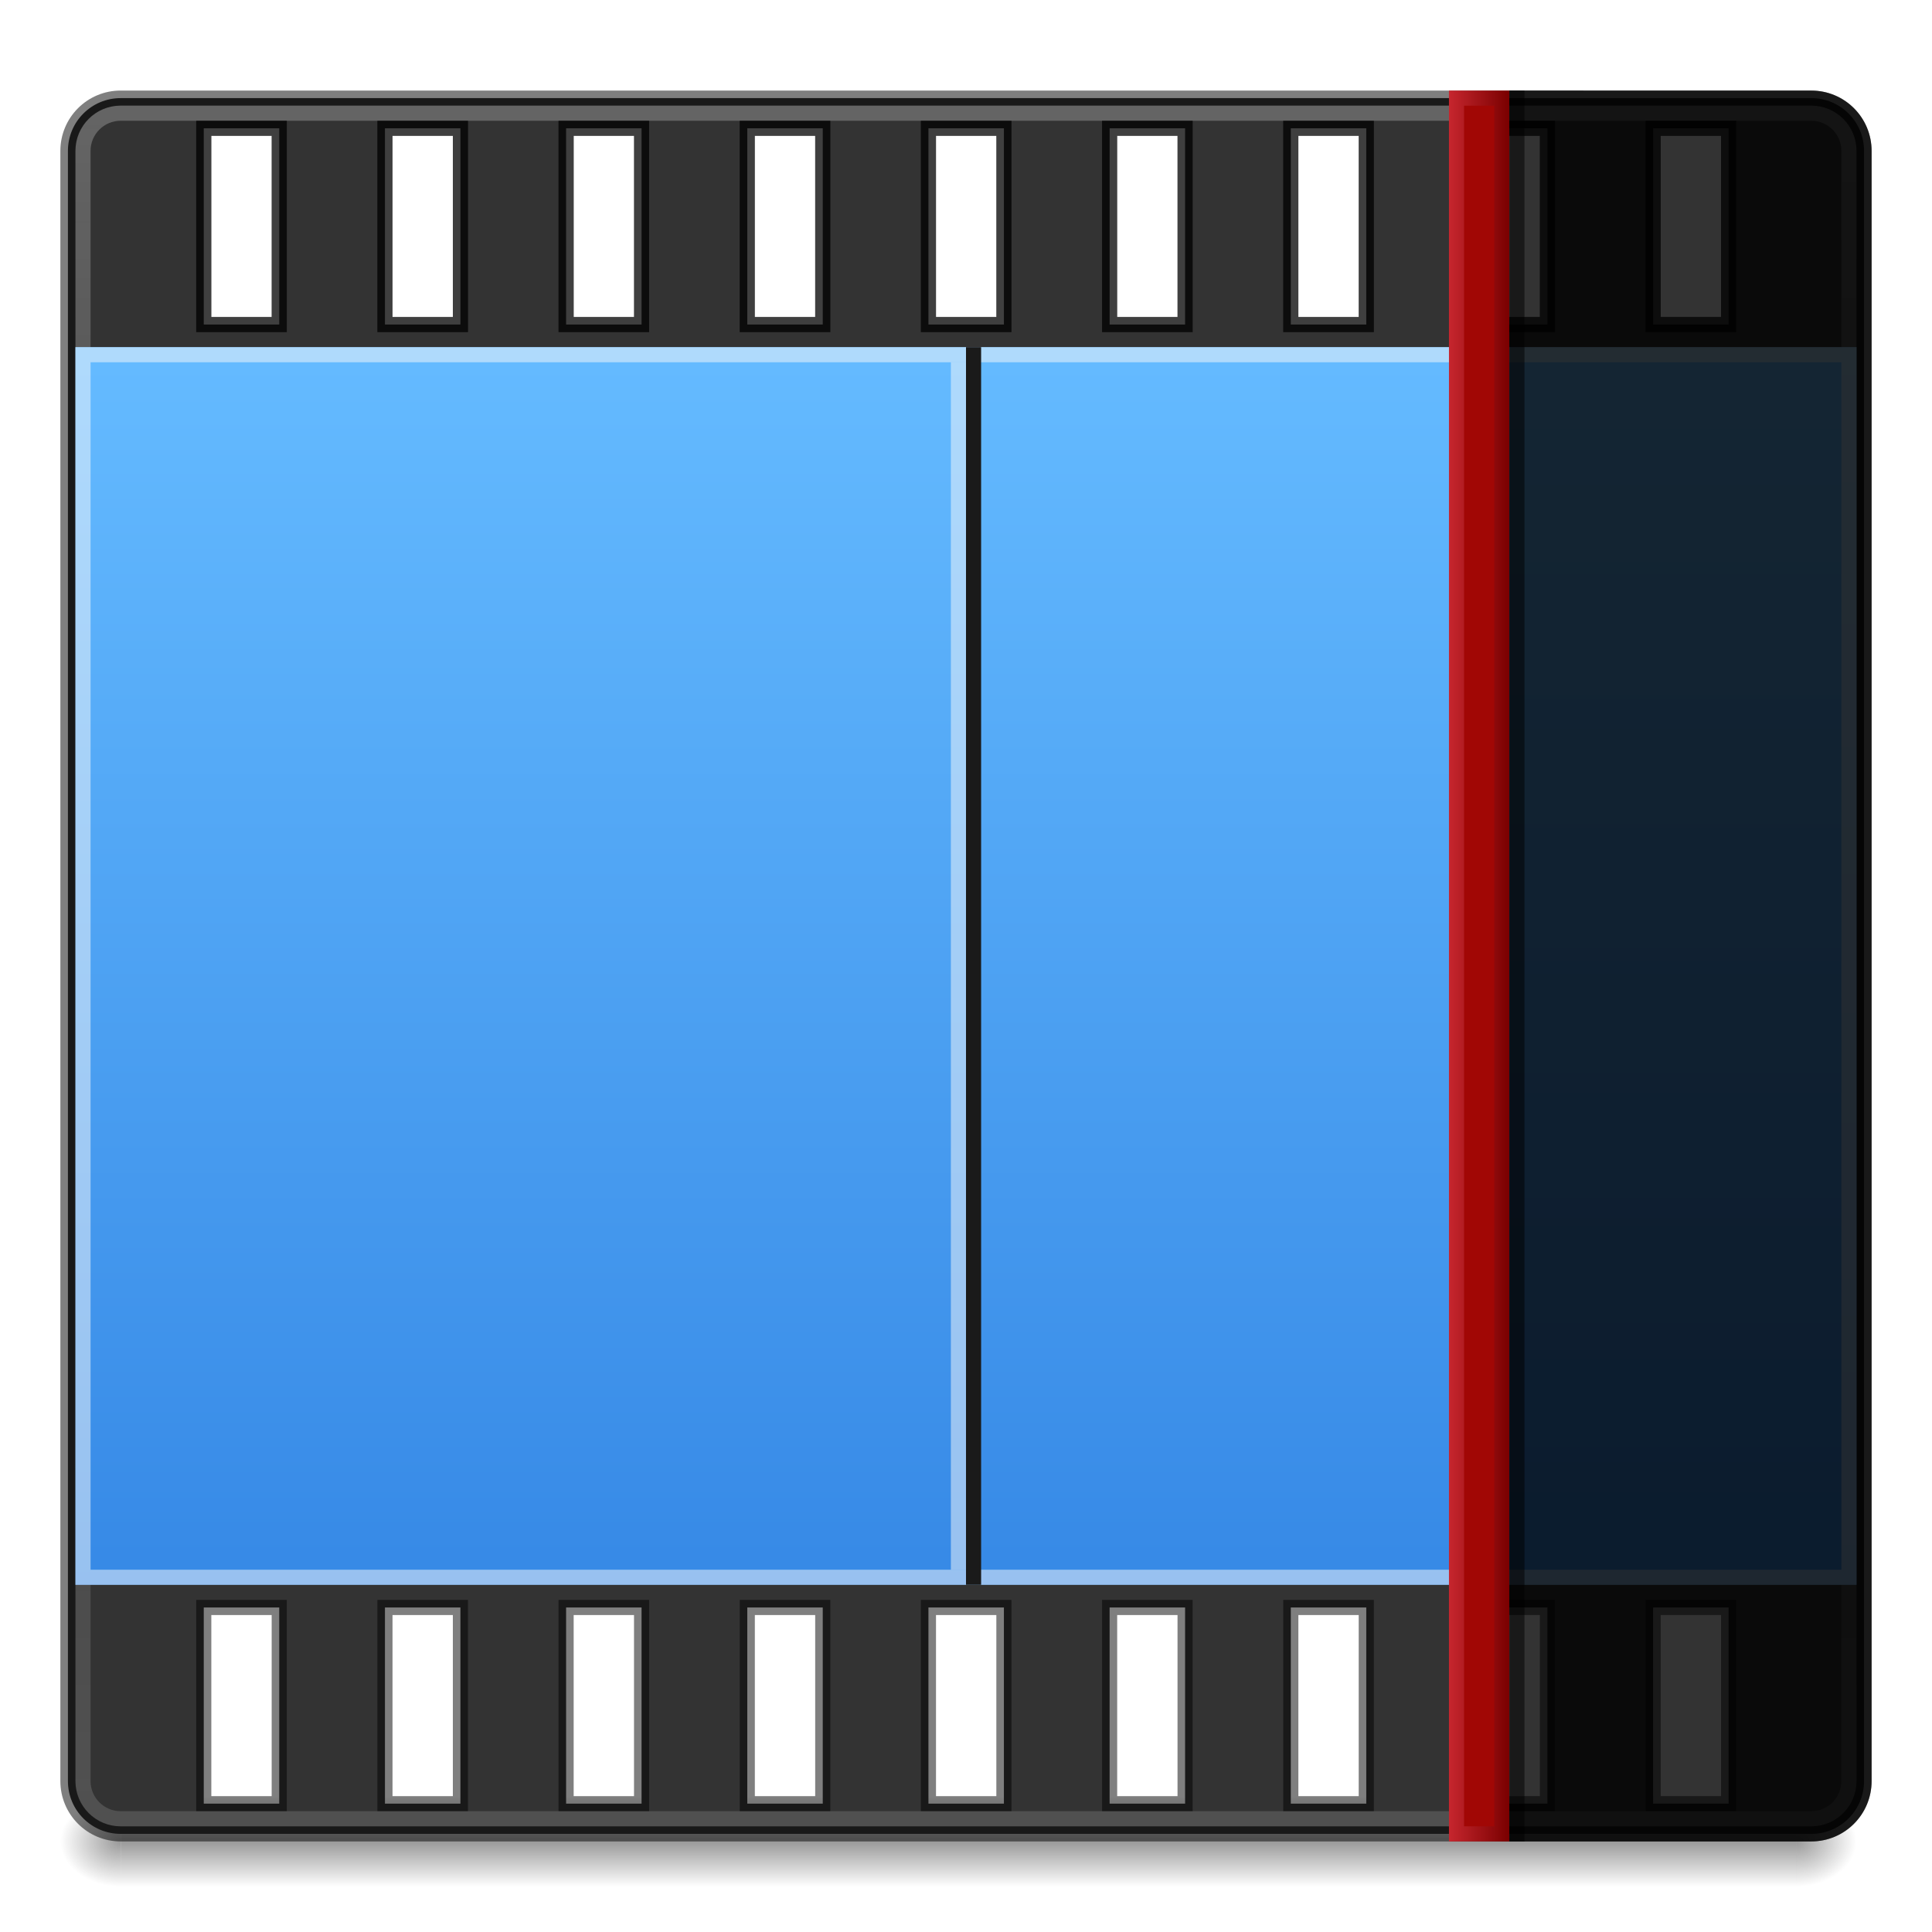
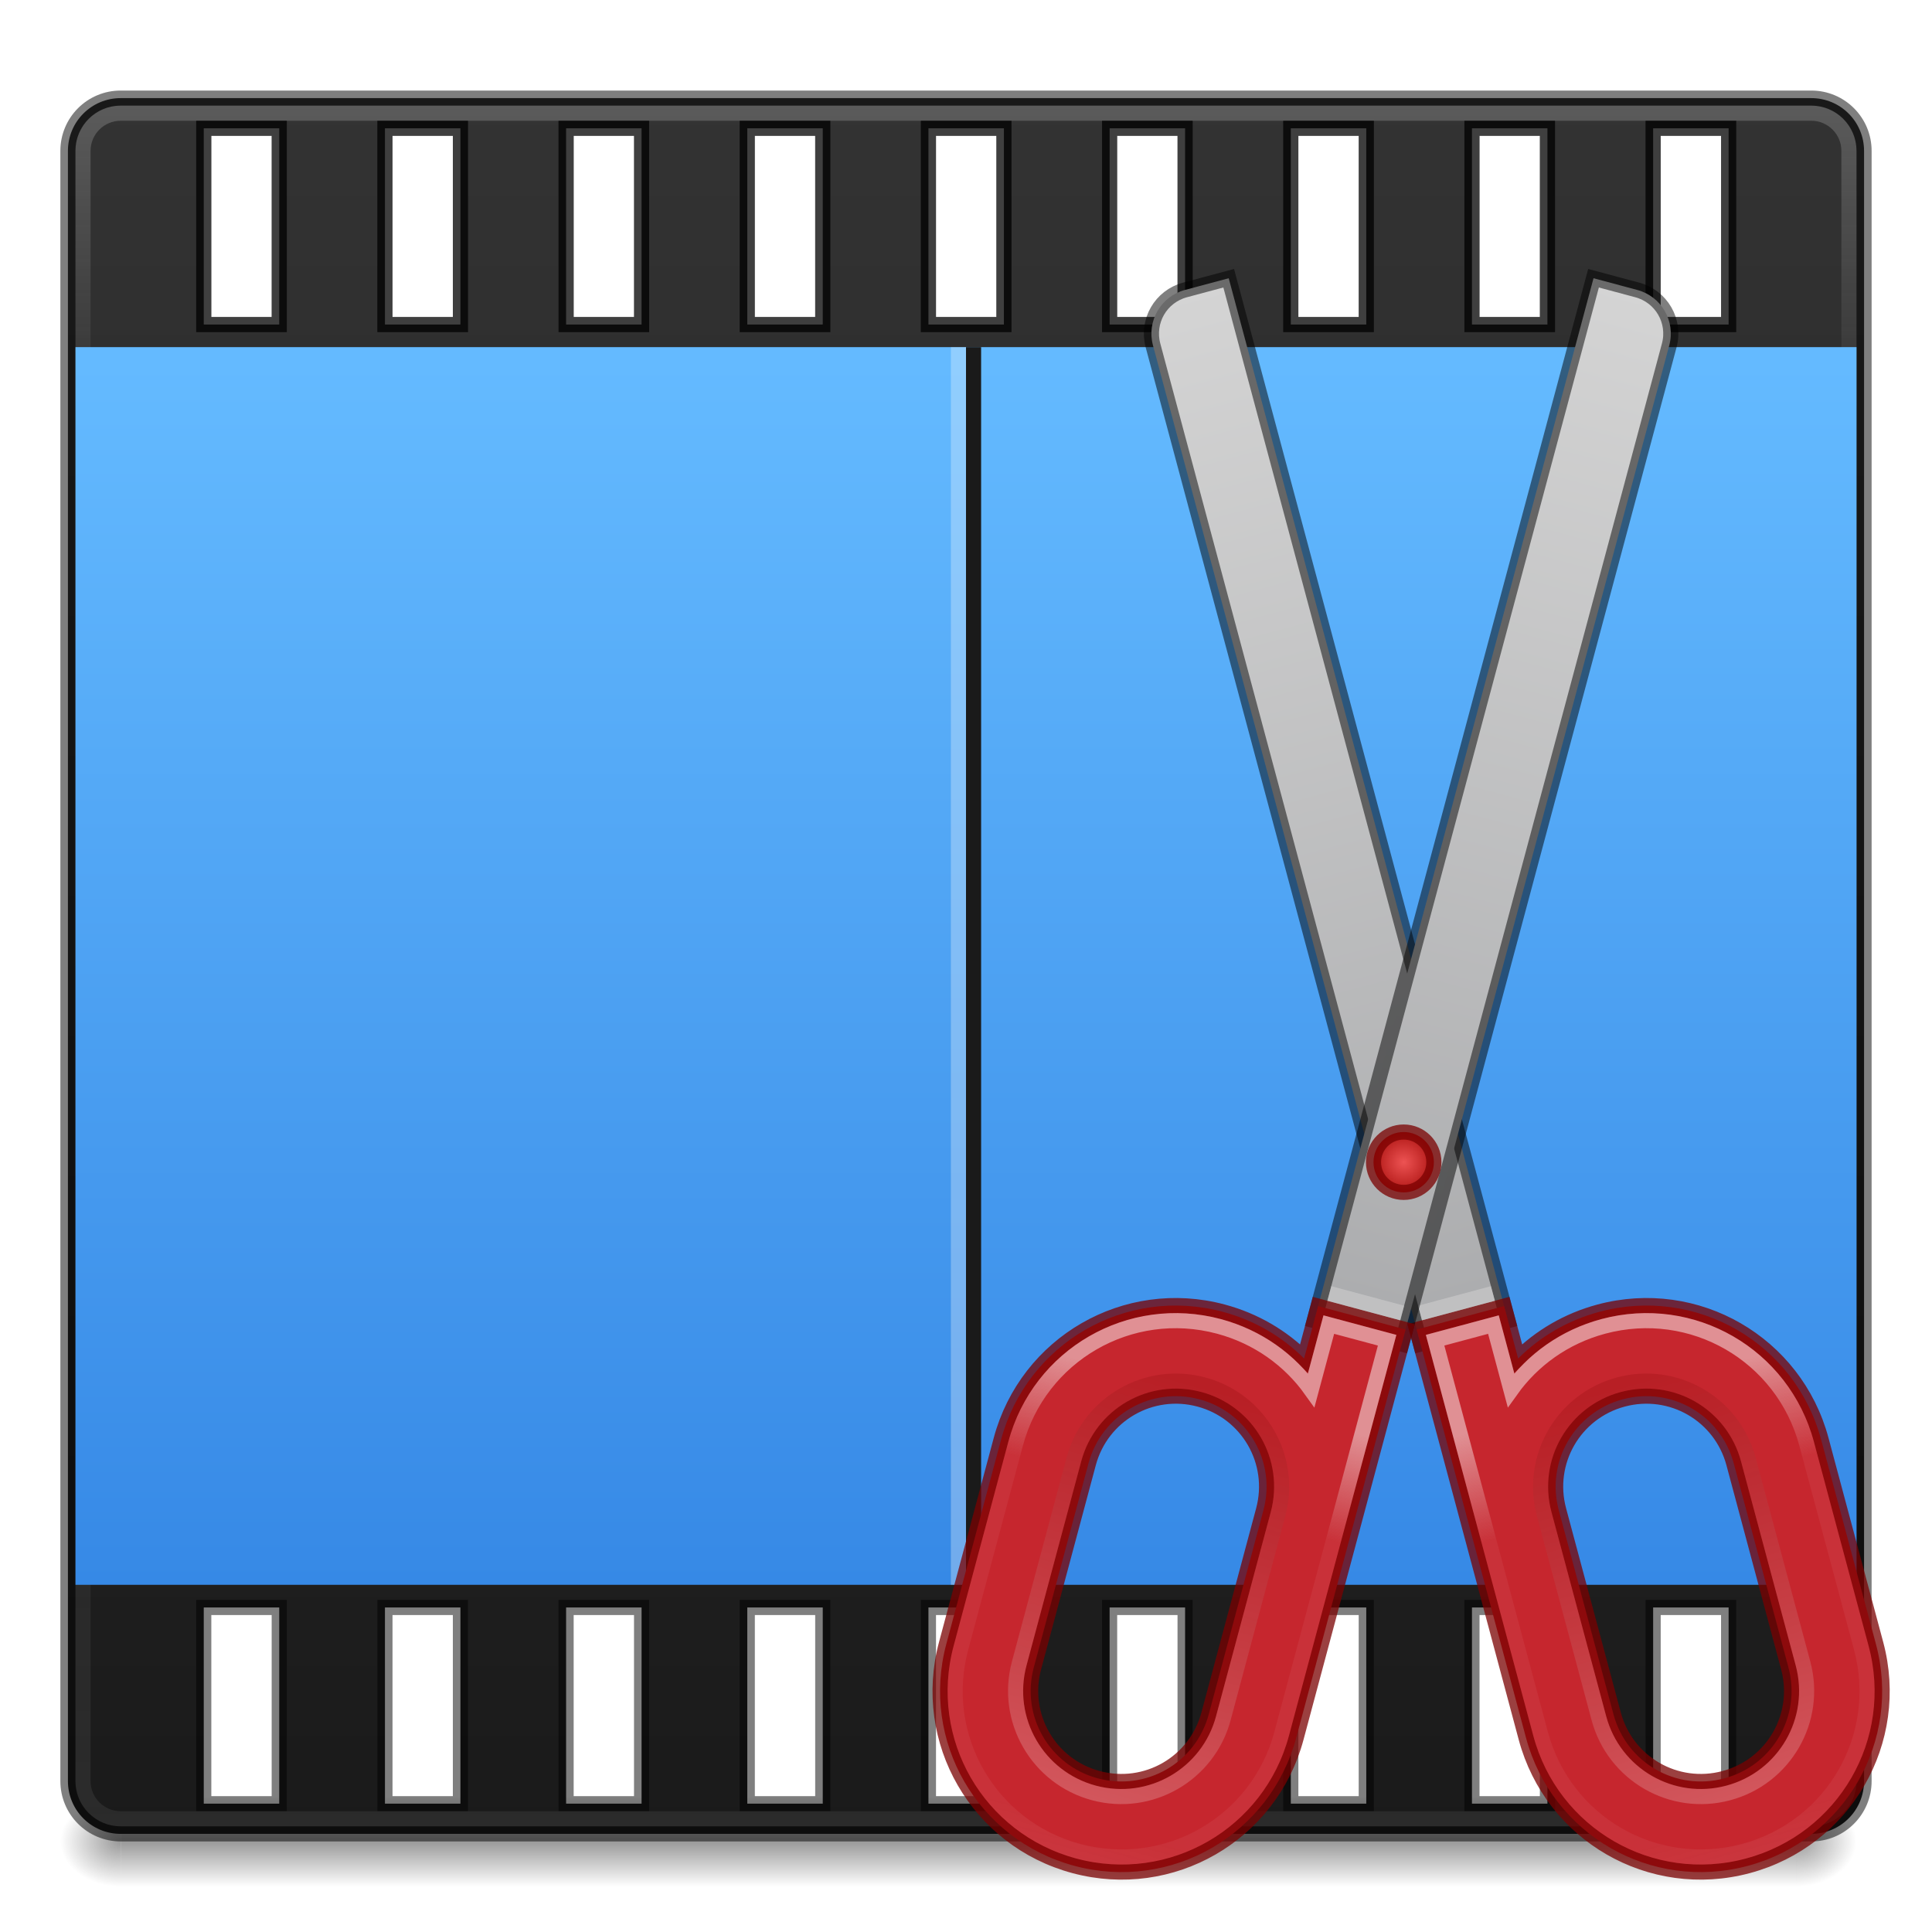
<svg xmlns="http://www.w3.org/2000/svg" xmlns:xlink="http://www.w3.org/1999/xlink" width="128" height="128" viewBox="0 0 33.867 33.867" version="1.1" id="svg5">
  <defs id="defs2">
+     <linearGradient id="linearGradient11305">
+       <stop style="stop-color:#ed5353;stop-opacity:1" offset="0" id="stop11301" />
+       <stop style="stop-color:#a10705;stop-opacity:1" offset="1" id="stop11303" />
+     </linearGradient>
+     <linearGradient id="linearGradient6668">
+       <stop style="stop-color:#d4d4d4;stop-opacity:1;" offset="0" id="stop6664" />
+       <stop style="stop-color:#abacae;stop-opacity:1" offset="1" id="stop6666" />
+     </linearGradient>
+     <linearGradient id="linearGradient6174">
+       <stop style="stop-color:#fafafa;stop-opacity:0.3" offset="0" id="stop6170" />
+       <stop style="stop-color:#7a0000;stop-opacity:0.25" offset="1" id="stop6172" />
+     </linearGradient>
+     <linearGradient id="linearGradient4043">
+       <stop style="stop-color:#fafafa;stop-opacity:1;" offset="0" id="stop4039" />
+       <stop style="stop-color:#fafafa;stop-opacity:0.1" offset="0.229" id="stop4239" />
+       <stop style="stop-color:#fafafa;stop-opacity:0.1" offset="0.917" id="stop4305" />
+       <stop style="stop-color:#fafafa;stop-opacity:0.15" offset="1" id="stop4041" />
+     </linearGradient>
+     <linearGradient id="linearGradient3446">
+       <stop style="stop-color:#333333;stop-opacity:1;" offset="0" id="stop3442" />
+       <stop style="stop-color:#1a1a1a;stop-opacity:1" offset="1" id="stop3444" />
+     </linearGradient>
    <linearGradient id="linearGradient1458">
      <stop style="stop-color:#333333;stop-opacity:0.5" offset="0" id="stop1454" />
      <stop style="stop-color:#333333;stop-opacity:0;" offset="1" id="stop1456" />
    </linearGradient>
    <linearGradient id="linearGradient1052">
      <stop style="stop-color:#333333;stop-opacity:0" offset="0" id="stop1048" />
      <stop style="stop-color:#333333;stop-opacity:0.502;" offset="0.496" id="stop1312" />
      <stop style="stop-color:#333333;stop-opacity:0;" offset="1" id="stop1050" />
    </linearGradient>
-     <linearGradient id="linearGradient7460">
-       <stop style="stop-color:#7a0000;stop-opacity:1;" offset="0" id="stop7456" />
-       <stop style="stop-color:#c6262e;stop-opacity:1" offset="1" id="stop7458" />
-     </linearGradient>
    <linearGradient id="linearGradient3813">
      <stop style="stop-color:#3689e6;stop-opacity:1;" offset="0" id="stop3809" />
      <stop style="stop-color:#64baff;stop-opacity:1" offset="1" id="stop3811" />
    </linearGradient>
    <linearGradient id="linearGradient1947">
-       <stop style="stop-color:#fafafa;stop-opacity:0.5" offset="0" id="stop1943" />
+       <stop style="stop-color:#fafafa;stop-opacity:0.4" offset="0" id="stop1943" />
+       <stop style="stop-color:#fafafa;stop-opacity:0.1" offset="0.151" id="stop2591" />
      <stop style="stop-color:#fafafa;stop-opacity:0.15" offset="0.487" id="stop2719" />
-       <stop style="stop-color:#fafafa;stop-opacity:0.3" offset="1" id="stop1945" />
+       <stop style="stop-color:#fafafa;stop-opacity:0.1" offset="0.814" id="stop2913" />
+       <stop style="stop-color:#fafafa;stop-opacity:0.15" offset="1" id="stop1945" />
    </linearGradient>
    <radialGradient cx="15" cy="1039.7" r="3.527" fx="15" fy="1039.7" id="radialGradient3784" xlink:href="#linearGradient3764" gradientUnits="userSpaceOnUse" gradientTransform="matrix(-0.5671064,-1.134203,-1.701299,0.8506569,1785.401,171.9473)" />
    <linearGradient id="linearGradient3764">
      <stop id="stop3766" style="stop-color:#d1d1d1;stop-opacity:1" offset="0" />
      <stop id="stop3768" style="stop-color:#eaeaea;stop-opacity:1" offset="1" />
    </linearGradient>
    <linearGradient x1="17" y1="1042.362" x2="15" y2="1038.362" id="linearGradient3786" xlink:href="#linearGradient3774" gradientUnits="userSpaceOnUse" gradientTransform="matrix(-1,0,0,1,23.05332,-2.000008)" />
    <linearGradient id="linearGradient3774">
      <stop id="stop3776" style="stop-color:#444444;stop-opacity:1" offset="0" />
      <stop id="stop3778" style="stop-color:#9e9e9e;stop-opacity:1" offset="1" />
    </linearGradient>
    <radialGradient cx="15" cy="1039.7" r="3.527" fx="15" fy="1039.7" id="radialGradient3772" xlink:href="#linearGradient3764" gradientUnits="userSpaceOnUse" gradientTransform="matrix(0.5671064,-1.134203,1.701299,0.8506569,-1761.347,171.9473)" />
    <linearGradient x1="17" y1="1042.362" x2="15" y2="1038.362" id="linearGradient3780" xlink:href="#linearGradient3774" gradientUnits="userSpaceOnUse" gradientTransform="translate(1,-2.000008)" />
    <radialGradient cx="62.625" cy="4.625" r="10.625" fx="62.625" fy="4.625" id="radialGradient3986" xlink:href="#linearGradient8838" gradientUnits="userSpaceOnUse" gradientTransform="matrix(0.5647059,0,0,0.2823525,-27.36471,1048.056)" />
    <linearGradient id="linearGradient8838">
      <stop id="stop8840" style="stop-color:#000000;stop-opacity:1" offset="0" />
      <stop id="stop8842" style="stop-color:#000000;stop-opacity:0" offset="1" />
    </linearGradient>
    <radialGradient cx="62.625" cy="4.625" r="10.625" fx="62.625" fy="4.625" id="radialGradient4009" xlink:href="#linearGradient8838" gradientUnits="userSpaceOnUse" gradientTransform="matrix(0.5647059,0,0,0.2823525,-19.36471,1048.056)" />
    <radialGradient cx="12" cy="15.166" r="4.001" fx="12" fy="15.166" id="radialGradient3816" xlink:href="#linearGradient3810" gradientUnits="userSpaceOnUse" gradientTransform="matrix(-0.5569893,1.392473,-2.499565,-0.9998263,57.59327,1041.816)" />
    <linearGradient id="linearGradient3810">
      <stop id="stop3812" style="stop-color:#a60101;stop-opacity:1" offset="0" />
      <stop id="stop3814" style="stop-color:#5f0101;stop-opacity:1" offset="1" />
    </linearGradient>
    <radialGradient cx="9" cy="1035.527" r="4.001" fx="9" fy="1035.527" id="radialGradient3824" xlink:href="#linearGradient3810" gradientUnits="userSpaceOnUse" gradientTransform="matrix(-1.979555,0.2827821,-0.2499433,-1.749674,285.6389,2844.651)" />
    <linearGradient xlink:href="#linearGradient1947" id="linearGradient1949" x1="17.727" y1="1.852" x2="17.727" y2="32.015" gradientUnits="userSpaceOnUse" />
    <linearGradient xlink:href="#linearGradient3813" id="linearGradient3815" x1="16.933" y1="27.781" x2="16.933" y2="6.35" gradientUnits="userSpaceOnUse" />
-     <linearGradient xlink:href="#linearGradient7460" id="linearGradient7462" x1="26.458" y1="16.933" x2="25.4" y2="16.933" gradientUnits="userSpaceOnUse" />
    <linearGradient xlink:href="#linearGradient1052" id="linearGradient1054" x1="18.521" y1="31.485" x2="18.521" y2="33.073" gradientUnits="userSpaceOnUse" />
    <radialGradient xlink:href="#linearGradient1458" id="radialGradient1460" cx="2.117" cy="32.279" fx="2.117" fy="32.279" r="1.058" gradientTransform="matrix(-3.779527,1.8425968e-6,-3.5011232e-6,-2.834646,16.00011,213.5)" gradientUnits="userSpaceOnUse" />
    <radialGradient xlink:href="#linearGradient1458" id="radialGradient1881" gradientUnits="userSpaceOnUse" gradientTransform="matrix(0.9999999,4.875204e-7,9.2633883e-7,-0.75,29.36872,56.48854)" cx="2.117" cy="32.279" fx="2.117" fy="32.279" r="1.058" />
+     <linearGradient xlink:href="#linearGradient3446" id="linearGradient3448" x1="64" y1="6" x2="64" y2="122" gradientUnits="userSpaceOnUse" />
+     <linearGradient xlink:href="#linearGradient6668" id="linearGradient10334" gradientUnits="userSpaceOnUse" x1="27.12" y1="2.91" x2="27.12" y2="21.696" />
+     <linearGradient xlink:href="#linearGradient4043" id="linearGradient10336" gradientUnits="userSpaceOnUse" gradientTransform="matrix(3.779528,0,0,3.779528,5.4047244e-6,0)" x1="30.163" y1="23.548" x2="30.163" y2="32.015" />
+     <linearGradient xlink:href="#linearGradient6174" id="linearGradient10338" gradientUnits="userSpaceOnUse" x1="29.501" y1="30.956" x2="29.369" y2="23.416" />
+     <linearGradient xlink:href="#linearGradient6668" id="linearGradient10352" gradientUnits="userSpaceOnUse" x1="27.12" y1="2.91" x2="27.12" y2="21.696" />
+     <linearGradient xlink:href="#linearGradient4043" id="linearGradient10354" gradientUnits="userSpaceOnUse" gradientTransform="matrix(3.779528,0,0,3.779528,5.4047244e-6,0)" x1="30.163" y1="23.548" x2="30.163" y2="32.015" />
+     <linearGradient xlink:href="#linearGradient6174" id="linearGradient10356" gradientUnits="userSpaceOnUse" x1="29.501" y1="30.956" x2="29.369" y2="23.416" />
+     <radialGradient xlink:href="#linearGradient11305" id="radialGradient13011" cx="24.606" cy="20.373" fx="24.606" fy="20.373" r="0.661" gradientUnits="userSpaceOnUse" />
  </defs>
  <g id="layer3">
    <rect style="fill:url(#linearGradient1054);fill-opacity:1;stroke-width:0.794;stroke-opacity:0.15" id="rect1046" width="29.369" height="1.588" x="2.117" y="31.485" />
    <path id="path1430" style="fill:url(#radialGradient1460);fill-opacity:1;stroke-width:3.001;stroke-opacity:0.15" d="m 8,119 a 4,3 0 0 0 -4,3 4,3 0 0 0 4,3 z" transform="scale(0.2645833)" />
    <path id="path1879" style="fill:url(#radialGradient1881);fill-opacity:1;stroke-width:0.794;stroke-opacity:0.15" d="m 31.485,31.485 a 1.058,0.794 0 0 1 1.058,0.794 1.058,0.794 0 0 1 -1.058,0.794 z" />
  </g>
  <g id="layer1" style="display:inline">
-     <path id="rect1452" style="fill:#333333;fill-opacity:0.998;stroke:#000000;stroke-width:1.002;stroke-miterlimit:4;stroke-dasharray:none;stroke-opacity:0.5" d="M 8 6.5 C 6.061 6.5 4.5 8.061 4.5 10 L 4.5 118 C 4.5 119.939 6.061 121.5 8 121.5 L 120 121.5 C 121.939 121.5 123.5 119.939 123.5 118 L 123.5 10 C 123.5 8.061 121.939 6.5 120 6.5 L 8 6.5 z M 13.5 8.5 L 18.5 8.5 L 18.5 21.5 L 13.5 21.5 L 13.5 8.5 z M 25.504 8.5 L 30.504 8.5 L 30.504 21.5 L 25.504 21.5 L 25.504 8.5 z M 37.506 8.5 L 42.506 8.5 L 42.506 21.5 L 37.506 21.5 L 37.506 8.5 z M 49.51 8.5 L 54.51 8.5 L 54.51 21.5 L 49.51 21.5 L 49.51 8.5 z M 61.512 8.5 L 66.512 8.5 L 66.512 21.5 L 61.512 21.5 L 61.512 8.5 z M 73.516 8.5 L 78.516 8.5 L 78.516 21.5 L 73.516 21.5 L 73.516 8.5 z M 85.52 8.5 L 90.52 8.5 L 90.52 21.5 L 85.52 21.5 L 85.52 8.5 z M 97.521 8.5 L 102.521 8.5 L 102.521 21.5 L 97.521 21.5 L 97.521 8.5 z M 109.525 8.5 L 114.525 8.5 L 114.525 21.5 L 109.525 21.5 L 109.525 8.5 z M 13.5 106.5 L 18.5 106.5 L 18.5 119.5 L 13.5 119.5 L 13.5 106.5 z M 25.504 106.5 L 30.504 106.5 L 30.504 119.5 L 25.504 119.5 L 25.504 106.5 z M 37.506 106.5 L 42.506 106.5 L 42.506 119.5 L 37.506 119.5 L 37.506 106.5 z M 49.51 106.5 L 54.51 106.5 L 54.51 119.5 L 49.51 119.5 L 49.51 106.5 z M 61.512 106.5 L 66.512 106.5 L 66.512 119.5 L 61.512 119.5 L 61.512 106.5 z M 73.516 106.5 L 78.516 106.5 L 78.516 119.5 L 73.516 119.5 L 73.516 106.5 z M 85.52 106.5 L 90.52 106.5 L 90.52 119.5 L 85.52 119.5 L 85.52 106.5 z M 97.521 106.5 L 102.521 106.5 L 102.521 119.5 L 97.521 119.5 L 97.521 106.5 z M 109.525 106.5 L 114.525 106.5 L 114.525 119.5 L 109.525 119.5 L 109.525 106.5 z " transform="scale(0.2645833)" />
+     <path id="rect1452" style="fill:url(#linearGradient3448);fill-opacity:1;stroke:#000000;stroke-width:1.002;stroke-miterlimit:4;stroke-dasharray:none;stroke-opacity:0.5" d="M 8,6.5 C 6.061,6.5 4.5,8.061 4.5,10 v 108 c 0,1.939 1.561,3.5 3.5,3.5 h 112 c 1.939,0 3.5,-1.561 3.5,-3.5 V 10 c 0,-1.939 -1.561,-3.5 -3.5,-3.5 z m 5.5,2 h 5 v 13 h -5 z m 12.004,0 h 5 v 13 h -5 z m 12.002,0 h 5 v 13 h -5 z m 12.004,0 h 5 v 13 h -5 z m 12.002,0 h 5 v 13 h -5 z m 12.004,0 h 5 v 13 h -5 z m 12.004,0 h 5 v 13 h -5 z m 12.002,0 h 5 v 13 h -5 z m 12.004,0 h 5 v 13 h -5 z M 13.5,106.5 h 5 v 13 h -5 z m 12.004,0 h 5 v 13 h -5 z m 12.002,0 h 5 v 13 h -5 z m 12.004,0 h 5 v 13 h -5 z m 12.002,0 h 5 v 13 h -5 z m 12.004,0 h 5 v 13 h -5 z m 12.004,0 h 5 v 13 h -5 z m 12.002,0 h 5 v 13 h -5 z m 12.004,0 h 5 v 13 h -5 z" transform="scale(0.2645833)" />
    <rect style="fill:none;fill-opacity:0.998;stroke:url(#linearGradient1949);stroke-width:0.265;stroke-miterlimit:4;stroke-dasharray:none;stroke-opacity:0.5" id="rect1678" width="30.956" height="29.898" x="1.455" y="1.984" ry="0.661" />
    <rect style="fill:url(#linearGradient3815);fill-opacity:1;stroke:none;stroke-width:0.265;stroke-miterlimit:4;stroke-dasharray:none;stroke-opacity:0.5" id="rect3279" width="31.221" height="21.696" x="1.323" y="6.085" ry="0" />
-     <rect style="fill:none;fill-opacity:0.998;stroke:#fafafa;stroke-width:0.265;stroke-miterlimit:4;stroke-dasharray:none;stroke-opacity:0.5" id="rect3669" width="30.956" height="21.431" x="1.455" y="6.218" ry="0" />
    <path style="fill:none;stroke:#1a1a1a;stroke-width:0.265px;stroke-linecap:butt;stroke-linejoin:miter;stroke-opacity:1" d="M 17.066,6.085 V 27.781" id="path4600" />
-     <path style="fill:none;stroke:#fafafa;stroke-width:0.265px;stroke-linecap:butt;stroke-linejoin:miter;stroke-opacity:0.5" d="M 16.801,6.35 V 27.517" id="path4835" />
    <rect style="fill:none;fill-opacity:0.998;stroke:#000000;stroke-width:0.265;stroke-miterlimit:4;stroke-dasharray:none;stroke-opacity:0.5" id="rect6153" width="1.323" height="3.44" x="3.572" y="2.249" />
    <rect style="fill:none;fill-opacity:0.998;stroke:#000000;stroke-width:0.265;stroke-miterlimit:4;stroke-dasharray:none;stroke-opacity:0.5" id="use6592" width="1.323" height="3.44" x="6.748" y="2.249" />
    <rect style="fill:none;fill-opacity:0.998;stroke:#000000;stroke-width:0.265;stroke-miterlimit:4;stroke-dasharray:none;stroke-opacity:0.5" id="use6594" width="1.323" height="3.44" x="9.924" y="2.249" />
    <rect style="fill:none;fill-opacity:0.998;stroke:#000000;stroke-width:0.265;stroke-miterlimit:4;stroke-dasharray:none;stroke-opacity:0.5" id="use6596" width="1.323" height="3.44" x="13.099" y="2.249" />
    <rect style="fill:none;fill-opacity:0.998;stroke:#000000;stroke-width:0.265;stroke-miterlimit:4;stroke-dasharray:none;stroke-opacity:0.5" id="use6598" width="1.323" height="3.44" x="16.275" y="2.249" />
    <rect style="fill:none;fill-opacity:0.998;stroke:#000000;stroke-width:0.265;stroke-miterlimit:4;stroke-dasharray:none;stroke-opacity:0.5" id="use6600" width="1.323" height="3.44" x="19.451" y="2.249" />
    <rect style="fill:none;fill-opacity:0.998;stroke:#000000;stroke-width:0.265;stroke-miterlimit:4;stroke-dasharray:none;stroke-opacity:0.5" id="use6602" width="1.323" height="3.44" x="22.627" y="2.249" />
    <rect style="fill:none;fill-opacity:0.998;stroke:#000000;stroke-width:0.265;stroke-miterlimit:4;stroke-dasharray:none;stroke-opacity:0.5" id="use6604" width="1.323" height="3.44" x="25.803" y="2.249" />
    <rect style="fill:none;fill-opacity:0.998;stroke:#000000;stroke-width:0.265;stroke-miterlimit:4;stroke-dasharray:none;stroke-opacity:0.5" id="use6606" width="1.323" height="3.44" x="28.979" y="2.249" />
+     <path style="fill:none;stroke:#fafafa;stroke-width:0.265px;stroke-linecap:butt;stroke-linejoin:miter;stroke-opacity:0.3" d="M 16.801,6.085 V 27.781" id="path3122" />
  </g>
  <g id="layer2">
-     <rect style="display:inline;fill:#a10705;fill-opacity:0.998;stroke:url(#linearGradient7462);stroke-width:0.265;stroke-miterlimit:4;stroke-dasharray:none;stroke-opacity:1" id="rect7264" height="30.427" x="25.532" y="1.72" width="0.794" />
-     <path id="rect7660" style="display:inline;fill:#000000;fill-opacity:0.8;stroke-width:0.265" d="m 31.75,1.588 c 0.586,0 1.058,0.472 1.058,1.058 V 31.221 c 0,0.586 -0.472,1.058 -1.058,1.058 -1.852,-10e-7 -3.44,1e-6 -5.292,-10e-7 l 0,-30.692 z" />
-     <path style="display:inline;fill:none;stroke:#000000;stroke-width:0.265px;stroke-linecap:butt;stroke-linejoin:miter;stroke-opacity:0.5" d="M 26.591,1.587 V 32.279" id="path8235" />
+     <g id="g10221" transform="rotate(-15,32.19755,28.10636)">
+       <path id="rect6502" style="fill:url(#linearGradient10334);stroke:#000000;stroke-width:0.265;stroke-opacity:0.5" d="m 27.12,2.91 0.794,-1e-7 V 21.828 c -0.529,0 -1.058,0 -1.587,0 V 3.704 c 0,-0.44 0.354,-0.794 0.794,-0.794 z" />
+       <path id="rect3969" style="fill:#c6262e;fill-opacity:0.998;stroke:#7a0000;stroke-width:1;stroke-opacity:0.75" d="m 99.5,81.5 v 14 2 12 c 0,6.648 5.352,12 12,12 6.648,0 12,-5.352 12,-12 v -14 c 0,-6.648 -5.352,-12 -12,-12 -2.189,0 -4.237,0.58 -6,1.596 V 81.5 Z m 12,8 c 3.324,0 6,2.676 6,6 v 14 c 0,3.324 -2.676,6 -6,6 -3.324,0 -6,-2.676 -6,-6 v -14 c 0,-3.324 2.676,-6 6,-6 z" transform="scale(0.2645833)" />
+       <path id="rect3971" style="fill:none;fill-opacity:0.998;stroke:url(#linearGradient10336);stroke-width:1;stroke-opacity:0.5" d="m 100.5,82.5 v 13 1 13 c 0,6.094 4.906,11 11,11 6.094,0 11,-4.906 11,-11 v -14 c 0,-6.094 -4.906,-11 -11,-11 -2.664,0 -5.101,0.937 -7,2.502 V 82.5 Z" transform="scale(0.2645833)" />
+       <rect style="fill:none;fill-opacity:0.998;stroke:url(#linearGradient10338);stroke-width:0.265;stroke-opacity:0.75" id="rect6064" width="3.704" height="7.408" x="27.649" y="23.416" ry="1.852" />
+       <path style="fill:none;stroke:#d4d4d4;stroke-width:0.265px;stroke-linecap:butt;stroke-linejoin:miter;stroke-opacity:0.5" d="M 26.458,21.299 H 27.781" id="path7693" />
+     </g>
+     <g id="g10350" transform="matrix(-0.9659258,-0.258819,-0.258819,0.9659258,55.64964,9.291039)">
+       <path id="path10340" style="fill:url(#linearGradient10352);stroke:#000000;stroke-width:0.265;stroke-opacity:0.5" d="m 27.12,2.91 0.794,-1e-7 V 21.828 c -0.529,0 -1.058,0 -1.587,0 V 3.704 c 0,-0.44 0.354,-0.794 0.794,-0.794 z" />
+       <path id="path10342" style="fill:#c6262e;fill-opacity:0.998;stroke:#7a0000;stroke-width:1;stroke-opacity:0.75" d="m 99.5,81.5 v 14 2 12 c 0,6.648 5.352,12 12,12 6.648,0 12,-5.352 12,-12 v -14 c 0,-6.648 -5.352,-12 -12,-12 -2.189,0 -4.237,0.58 -6,1.596 V 81.5 Z m 12,8 c 3.324,0 6,2.676 6,6 v 14 c 0,3.324 -2.676,6 -6,6 -3.324,0 -6,-2.676 -6,-6 v -14 c 0,-3.324 2.676,-6 6,-6 z" transform="scale(0.2645833)" />
+       <path id="path10344" style="fill:none;fill-opacity:0.998;stroke:url(#linearGradient10354);stroke-width:1;stroke-opacity:0.5" d="m 100.5,82.5 v 13 1 13 c 0,6.094 4.906,11 11,11 6.094,0 11,-4.906 11,-11 v -14 c 0,-6.094 -4.906,-11 -11,-11 -2.664,0 -5.101,0.937 -7,2.502 V 82.5 Z" transform="scale(0.2645833)" />
+       <rect style="fill:none;fill-opacity:0.998;stroke:url(#linearGradient10356);stroke-width:0.265;stroke-opacity:0.75" id="rect10346" width="3.704" height="7.408" x="27.649" y="23.416" ry="1.852" />
+       <path style="fill:none;stroke:#d4d4d4;stroke-width:0.265px;stroke-linecap:butt;stroke-linejoin:miter;stroke-opacity:0.5" d="M 26.458,21.299 H 27.781" id="path10348" />
+     </g>
+     <circle style="fill:url(#radialGradient13011);fill-opacity:1;stroke:#7a0000;stroke-width:0.265;stroke-opacity:0.75" id="path10496" cx="24.606" cy="20.373" r="0.529" />
  </g>
</svg>
